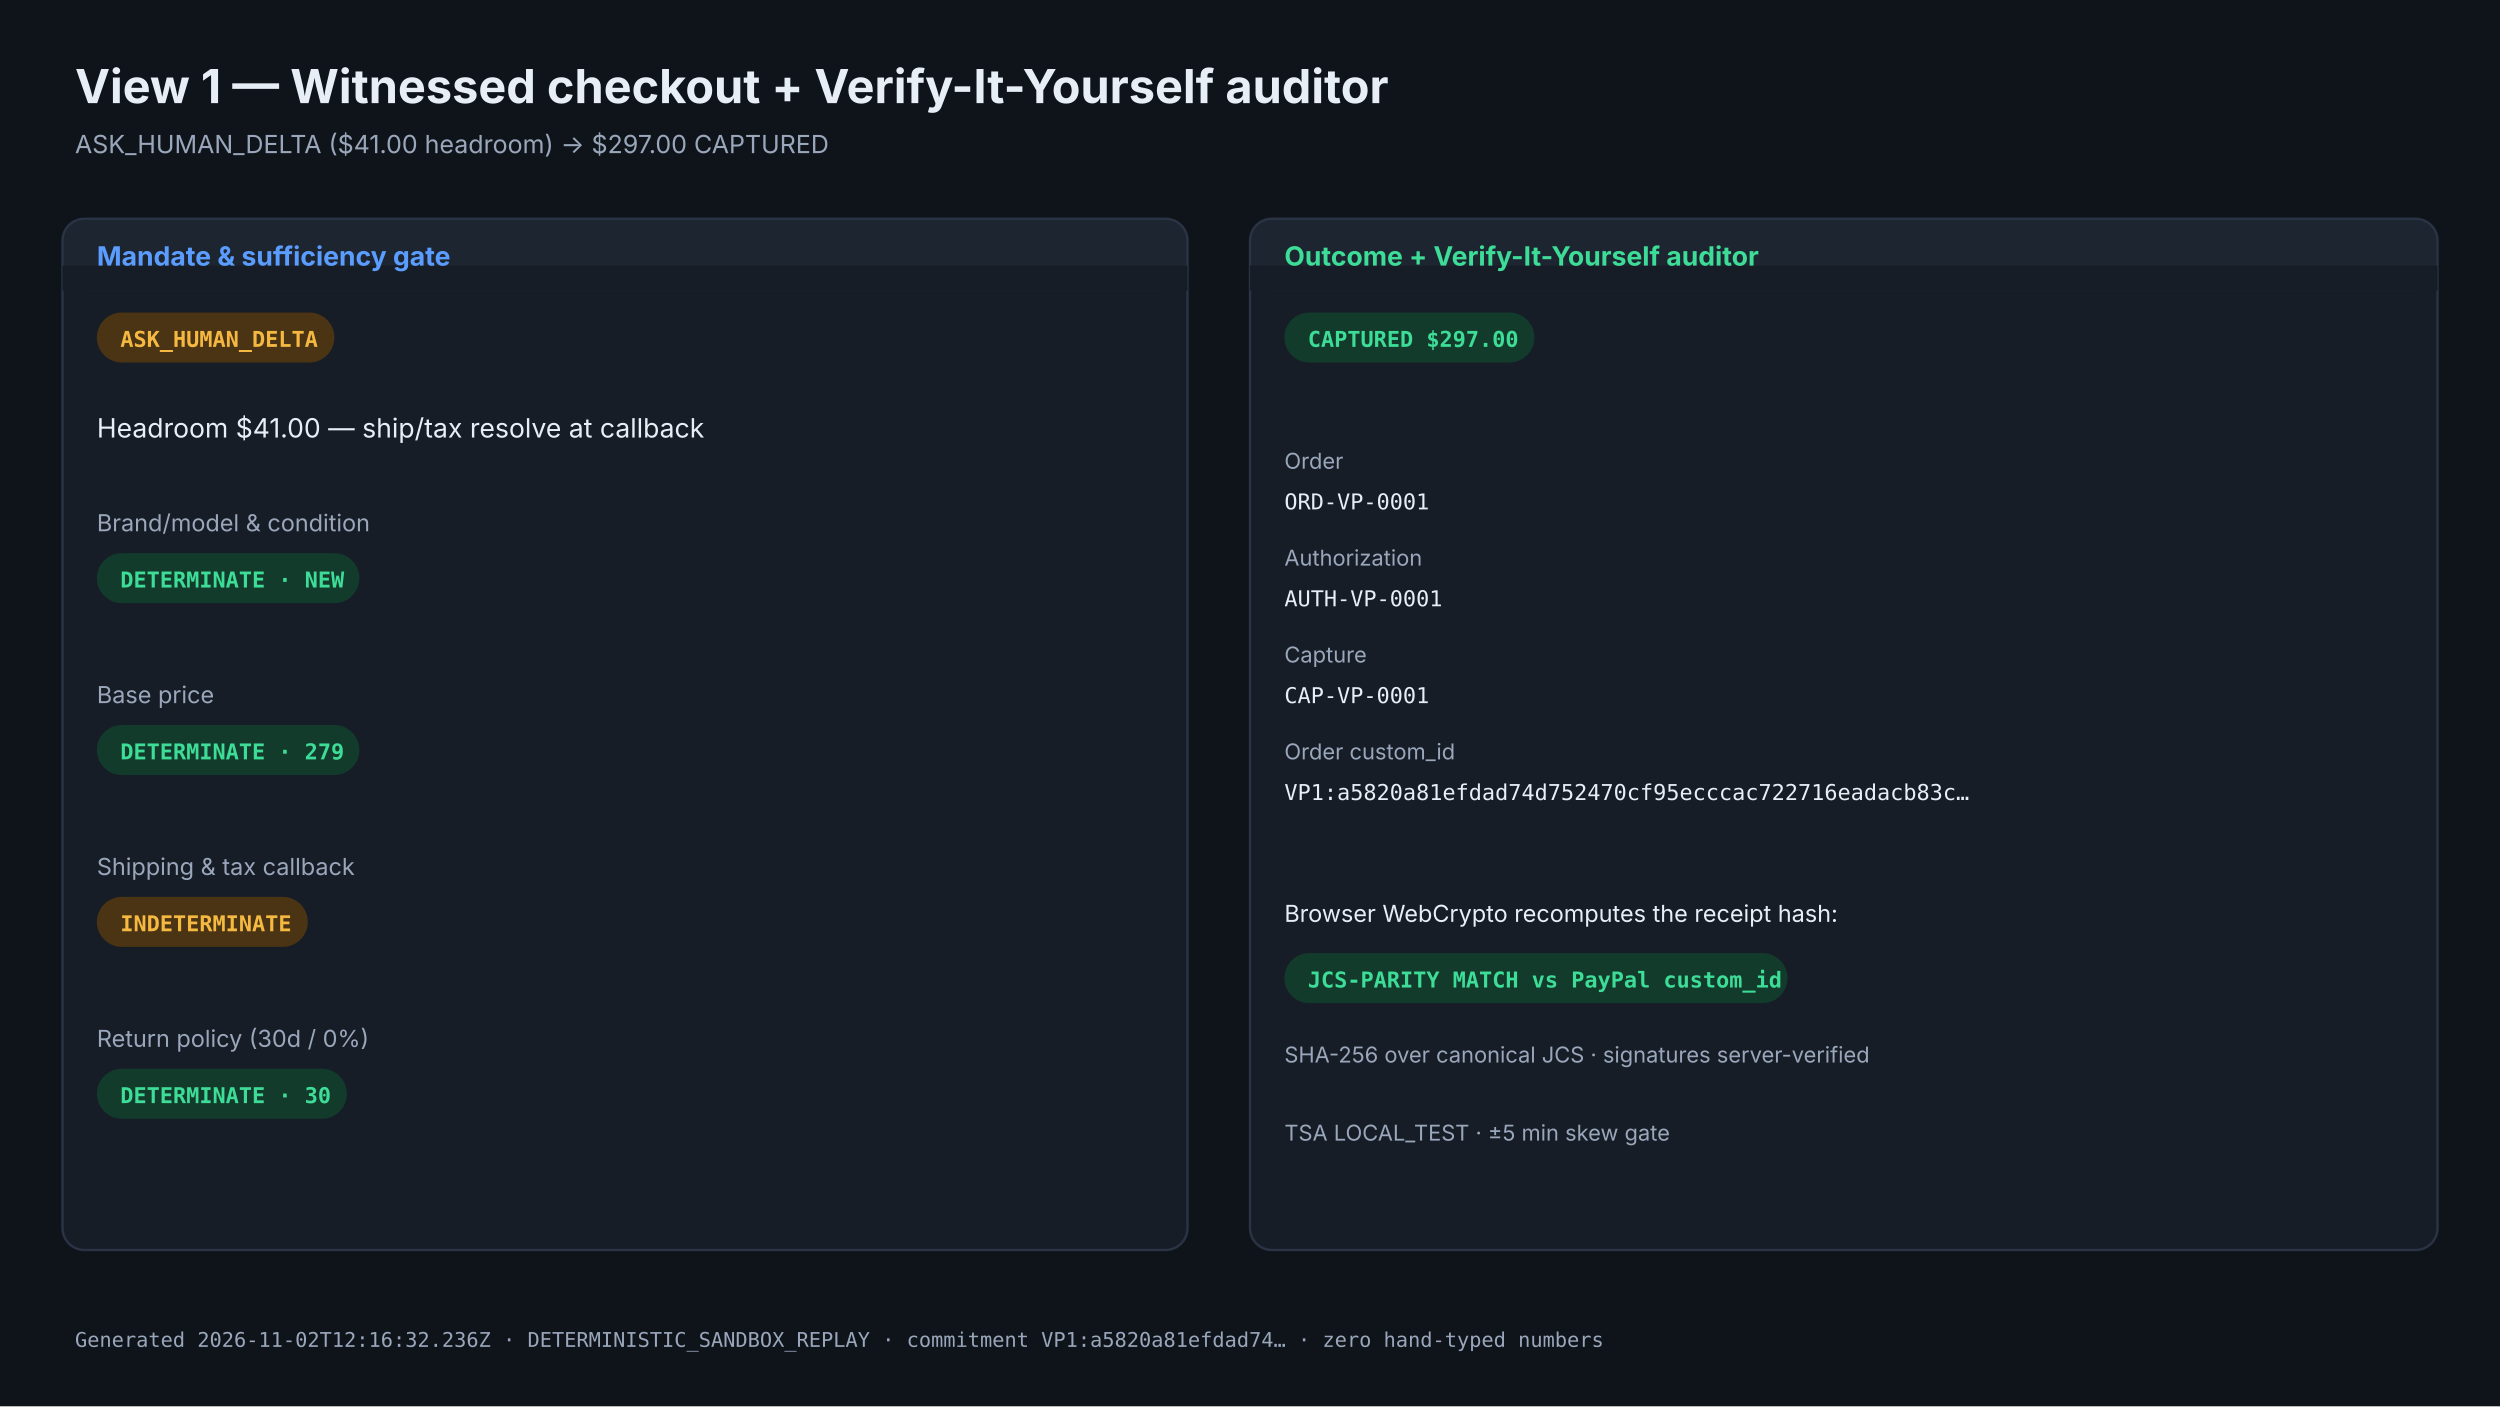
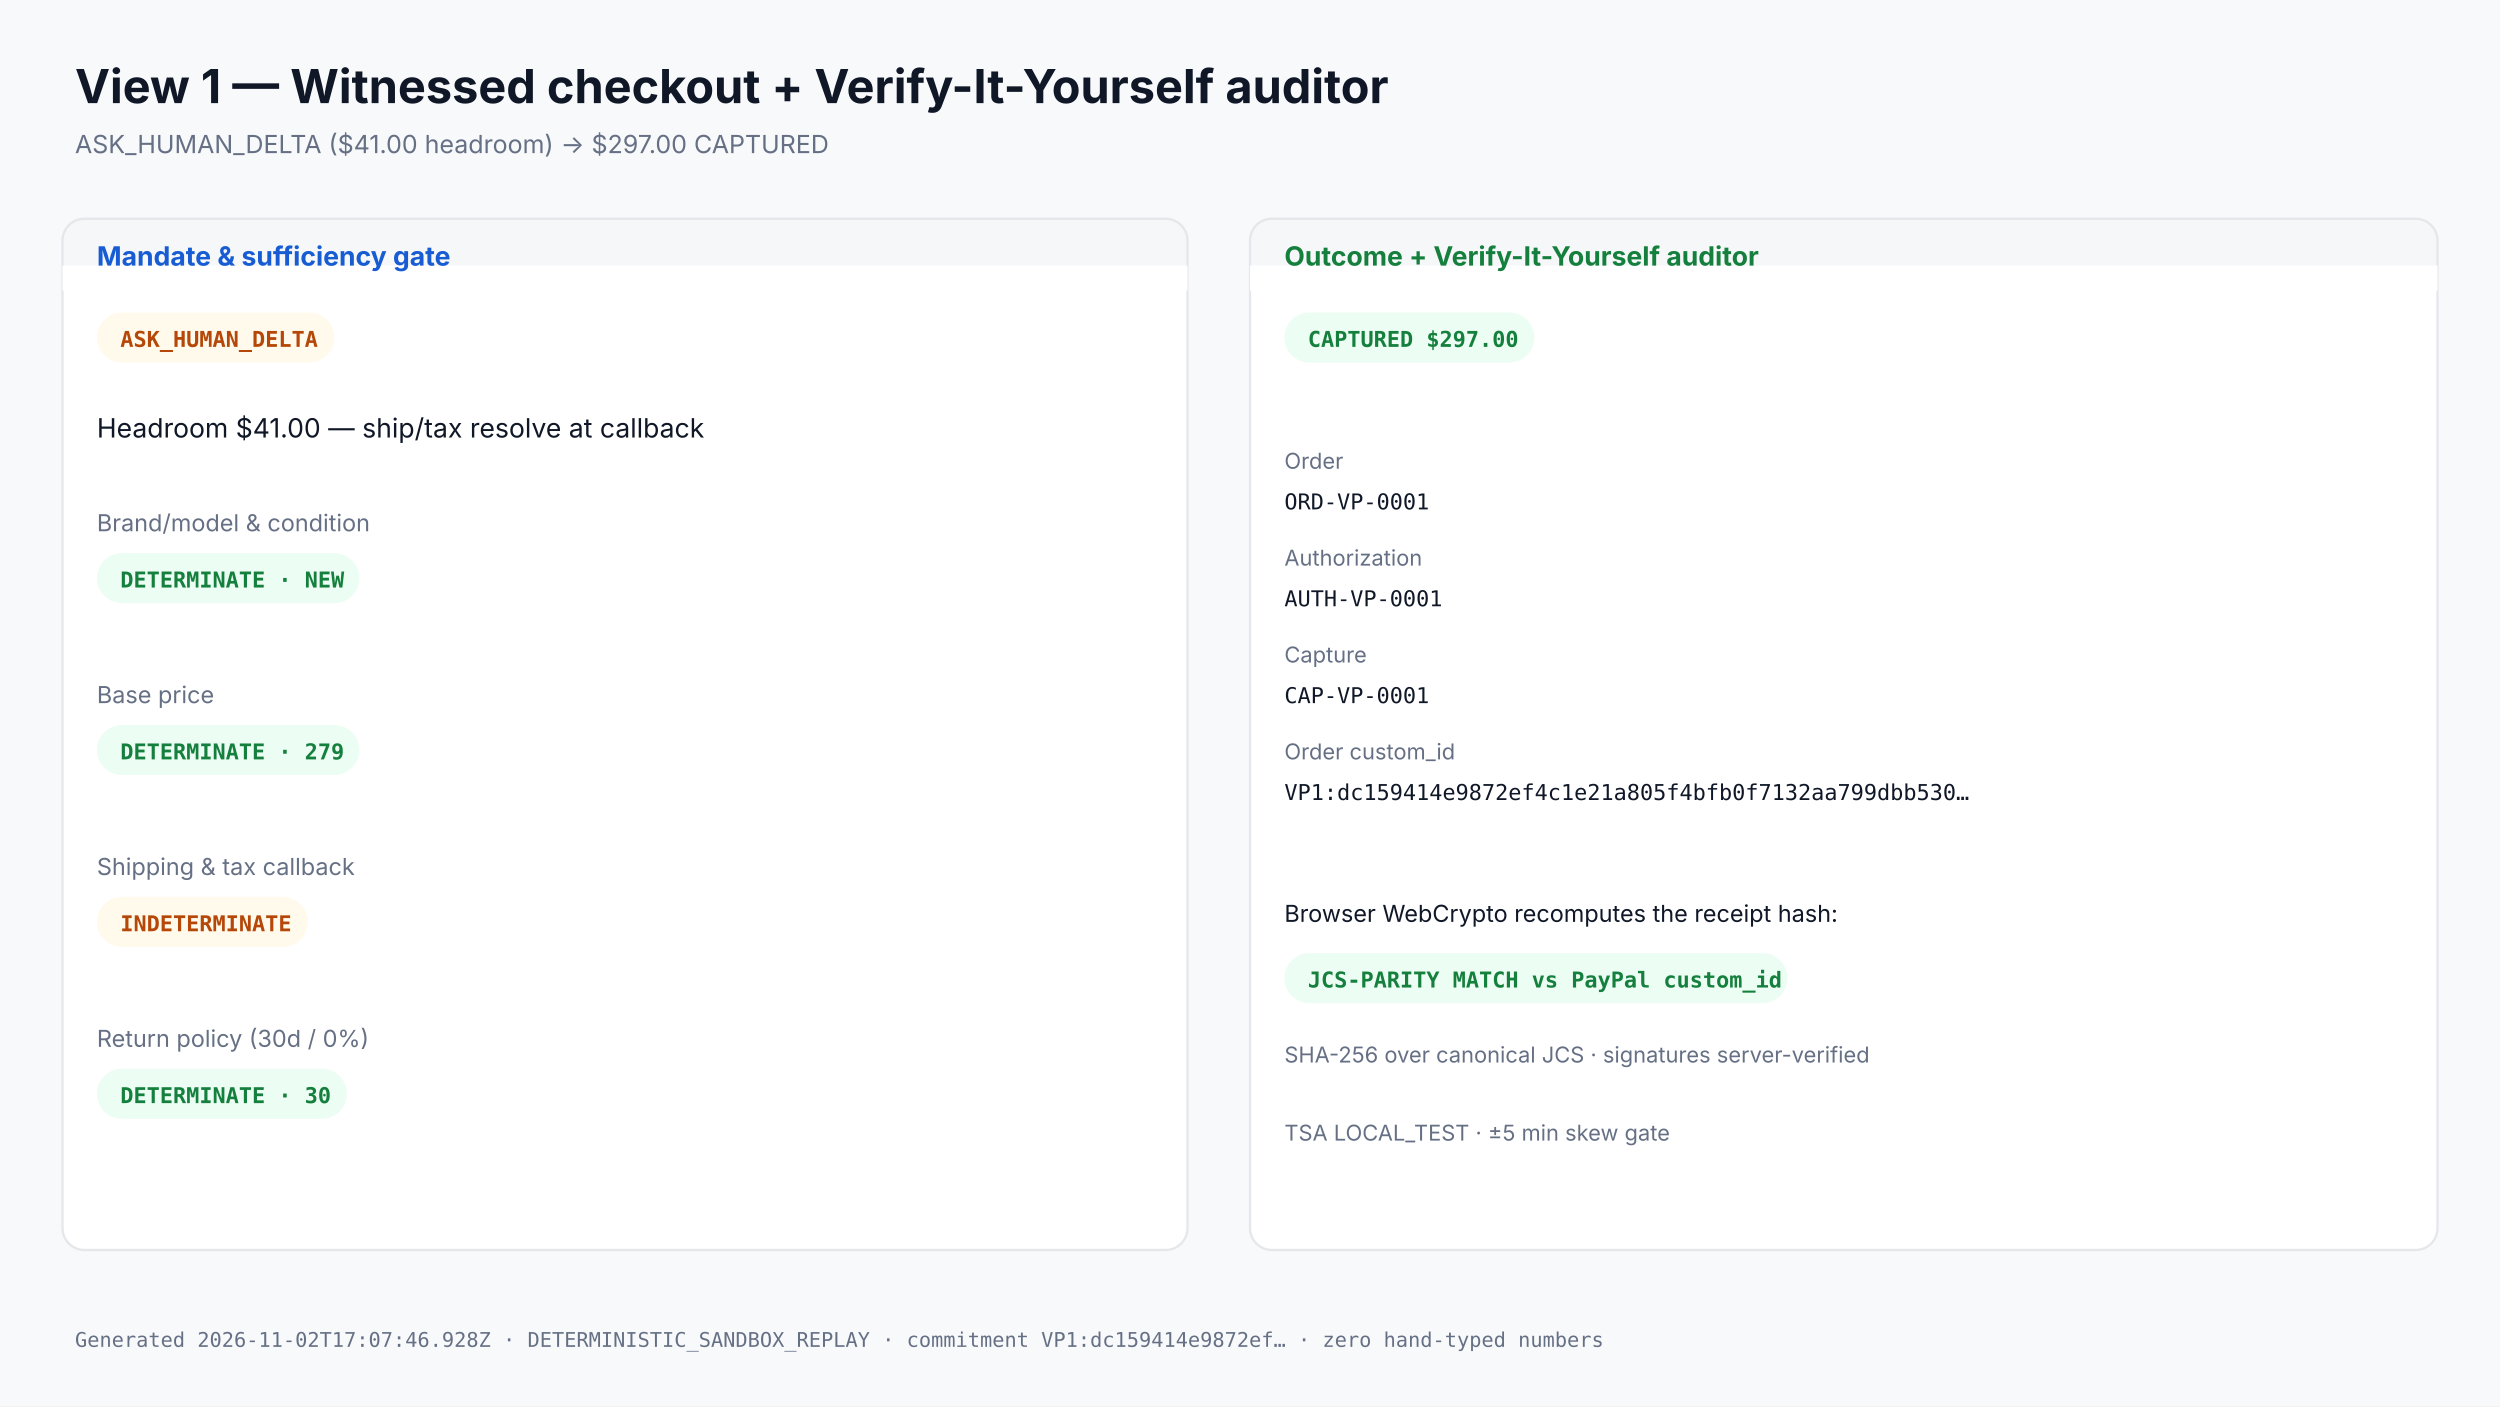
<svg xmlns="http://www.w3.org/2000/svg" width="1600" height="900" viewBox="0 0 1600 900" role="img">
-   <rect x="0" y="0" width="1600" height="900" rx="0" fill="#0f141b" />
-   <text x="48" y="66" font-family="system-ui,-apple-system,Segoe UI,sans-serif" font-size="30" fill="#e8eef6" text-anchor="start" font-weight="700">View 1 — Witnessed checkout + Verify-It-Yourself auditor</text>
-   <text x="48" y="98" font-family="system-ui,-apple-system,Segoe UI,sans-serif" font-size="16" fill="#9aa7bb" text-anchor="start">ASK_HUMAN_DELTA ($41.00 headroom) → $297.00 CAPTURED</text>
-   <rect x="40" y="140" width="720" height="660" rx="14" fill="#161d27" stroke="#2a3444" stroke-width="1.5" />
-   <rect x="40" y="140" width="720" height="46" rx="14" fill="#2a3444" opacity="0.35" />
-   <rect x="40" y="170" width="720" height="16" fill="#161d27" />
-   <text x="62" y="170" font-family="system-ui,-apple-system,Segoe UI,sans-serif" font-size="17" fill="#5b9dff" text-anchor="start" font-weight="700">Mandate &amp; sufficiency gate</text>
-   <rect x="62" y="200" width="152" height="32" rx="16" fill="#4a3413" />
-   <text x="77" y="222" font-family="ui-monospace,SFMono-Regular,Menlo,Consolas,monospace" font-size="14" fill="#f5b942" text-anchor="start" font-weight="700">ASK_HUMAN_DELTA</text>
-   <text x="62" y="280" font-family="system-ui,-apple-system,Segoe UI,sans-serif" font-size="17" fill="#e8eef6" text-anchor="start">Headroom $41.00 — ship/tax resolve at callback</text>
-   <text x="62" y="340" font-family="system-ui,-apple-system,Segoe UI,sans-serif" font-size="15" fill="#9aa7bb" text-anchor="start">Brand/model &amp; condition</text>
-   <rect x="62" y="354" width="168" height="32" rx="16" fill="#123b2c" />
-   <text x="77" y="376" font-family="ui-monospace,SFMono-Regular,Menlo,Consolas,monospace" font-size="14" fill="#3ddc97" text-anchor="start" font-weight="700">DETERMINATE · NEW</text>
-   <text x="62" y="450" font-family="system-ui,-apple-system,Segoe UI,sans-serif" font-size="15" fill="#9aa7bb" text-anchor="start">Base price</text>
-   <rect x="62" y="464" width="168" height="32" rx="16" fill="#123b2c" />
-   <text x="77" y="486" font-family="ui-monospace,SFMono-Regular,Menlo,Consolas,monospace" font-size="14" fill="#3ddc97" text-anchor="start" font-weight="700">DETERMINATE · 279</text>
-   <text x="62" y="560" font-family="system-ui,-apple-system,Segoe UI,sans-serif" font-size="15" fill="#9aa7bb" text-anchor="start">Shipping &amp; tax callback</text>
-   <rect x="62" y="574" width="135" height="32" rx="16" fill="#4a3413" />
-   <text x="77" y="596" font-family="ui-monospace,SFMono-Regular,Menlo,Consolas,monospace" font-size="14" fill="#f5b942" text-anchor="start" font-weight="700">INDETERMINATE</text>
-   <text x="62" y="670" font-family="system-ui,-apple-system,Segoe UI,sans-serif" font-size="15" fill="#9aa7bb" text-anchor="start">Return policy (30d / 0%)</text>
-   <rect x="62" y="684" width="160" height="32" rx="16" fill="#123b2c" />
-   <text x="77" y="706" font-family="ui-monospace,SFMono-Regular,Menlo,Consolas,monospace" font-size="14" fill="#3ddc97" text-anchor="start" font-weight="700">DETERMINATE · 30</text>
-   <rect x="800" y="140" width="760" height="660" rx="14" fill="#161d27" stroke="#2a3444" stroke-width="1.5" />
-   <rect x="800" y="140" width="760" height="46" rx="14" fill="#2a3444" opacity="0.35" />
-   <rect x="800" y="170" width="760" height="16" fill="#161d27" />
-   <text x="822" y="170" font-family="system-ui,-apple-system,Segoe UI,sans-serif" font-size="17" fill="#3ddc97" text-anchor="start" font-weight="700">Outcome + Verify-It-Yourself auditor</text>
-   <rect x="822" y="200" width="160" height="32" rx="16" fill="#123b2c" />
-   <text x="837" y="222" font-family="ui-monospace,SFMono-Regular,Menlo,Consolas,monospace" font-size="14" fill="#3ddc97" text-anchor="start" font-weight="700">CAPTURED $297.00</text>
-   <text x="822" y="300" font-family="system-ui,-apple-system,Segoe UI,sans-serif" font-size="14" fill="#9aa7bb" text-anchor="start">Order</text>
-   <text x="822" y="326" font-family="ui-monospace,SFMono-Regular,Menlo,Consolas,monospace" font-size="14" fill="#e8eef6" text-anchor="start">ORD-VP-0001</text>
-   <text x="822" y="362" font-family="system-ui,-apple-system,Segoe UI,sans-serif" font-size="14" fill="#9aa7bb" text-anchor="start">Authorization</text>
-   <text x="822" y="388" font-family="ui-monospace,SFMono-Regular,Menlo,Consolas,monospace" font-size="14" fill="#e8eef6" text-anchor="start">AUTH-VP-0001</text>
-   <text x="822" y="424" font-family="system-ui,-apple-system,Segoe UI,sans-serif" font-size="14" fill="#9aa7bb" text-anchor="start">Capture</text>
-   <text x="822" y="450" font-family="ui-monospace,SFMono-Regular,Menlo,Consolas,monospace" font-size="14" fill="#e8eef6" text-anchor="start">CAP-VP-0001</text>
-   <text x="822" y="486" font-family="system-ui,-apple-system,Segoe UI,sans-serif" font-size="14" fill="#9aa7bb" text-anchor="start">Order custom_id</text>
-   <text x="822" y="512" font-family="ui-monospace,SFMono-Regular,Menlo,Consolas,monospace" font-size="14" fill="#e8eef6" text-anchor="start">VP1:a5820a81efdad74d752470cf95ecccac722716eadacb83c…</text>
-   <text x="822" y="590" font-family="system-ui,-apple-system,Segoe UI,sans-serif" font-size="15" fill="#e8eef6" text-anchor="start">Browser WebCrypto recomputes the receipt hash:</text>
-   <rect x="822" y="610" width="322" height="32" rx="16" fill="#123b2c" />
-   <text x="837" y="632" font-family="ui-monospace,SFMono-Regular,Menlo,Consolas,monospace" font-size="14" fill="#3ddc97" text-anchor="start" font-weight="700">JCS-PARITY MATCH vs PayPal custom_id</text>
-   <text x="822" y="680" font-family="system-ui,-apple-system,Segoe UI,sans-serif" font-size="14" fill="#9aa7bb" text-anchor="start">SHA-256 over canonical JCS · signatures server-verified</text>
-   <text x="822" y="730" font-family="system-ui,-apple-system,Segoe UI,sans-serif" font-size="14" fill="#9aa7bb" text-anchor="start">TSA LOCAL_TEST · ±5 min skew gate</text>
-   <text x="48" y="862" font-family="ui-monospace,SFMono-Regular,Menlo,Consolas,monospace" font-size="13" fill="#9aa7bb" text-anchor="start">Generated 2026-11-02T12:16:32.236Z · DETERMINISTIC_SANDBOX_REPLAY · commitment VP1:a5820a81efdad74… · zero hand-typed numbers</text>
+   <rect x="0" y="0" width="1600" height="900" rx="0" fill="#f8f9fb" />
+   <text x="48" y="66" font-family="'Inter',system-ui,-apple-system,Segoe UI,sans-serif" font-size="30" fill="#101828" text-anchor="start" font-weight="700">View 1 — Witnessed checkout + Verify-It-Yourself auditor</text>
+   <text x="48" y="98" font-family="'Inter',system-ui,-apple-system,Segoe UI,sans-serif" font-size="16" fill="#667085" text-anchor="start">ASK_HUMAN_DELTA ($41.00 headroom) → $297.00 CAPTURED</text>
+   <rect x="40" y="140" width="720" height="660" rx="14" fill="#ffffff" stroke="#e5e7eb" stroke-width="1.5" />
+   <rect x="40" y="140" width="720" height="46" rx="14" fill="#e5e7eb" opacity="0.35" />
+   <rect x="40" y="170" width="720" height="16" fill="#ffffff" />
+   <text x="62" y="170" font-family="'Inter',system-ui,-apple-system,Segoe UI,sans-serif" font-size="17" fill="#175cd3" text-anchor="start" font-weight="700">Mandate &amp; sufficiency gate</text>
+   <rect x="62" y="200" width="152" height="32" rx="16" fill="#fffaeb" />
+   <text x="77" y="222" font-family="'JetBrains Mono',ui-monospace,SFMono-Regular,Menlo,Consolas,monospace" font-size="14" fill="#b54708" text-anchor="start" font-weight="700">ASK_HUMAN_DELTA</text>
+   <text x="62" y="280" font-family="'Inter',system-ui,-apple-system,Segoe UI,sans-serif" font-size="17" fill="#101828" text-anchor="start">Headroom $41.00 — ship/tax resolve at callback</text>
+   <text x="62" y="340" font-family="'Inter',system-ui,-apple-system,Segoe UI,sans-serif" font-size="15" fill="#667085" text-anchor="start">Brand/model &amp; condition</text>
+   <rect x="62" y="354" width="168" height="32" rx="16" fill="#ecfdf3" />
+   <text x="77" y="376" font-family="'JetBrains Mono',ui-monospace,SFMono-Regular,Menlo,Consolas,monospace" font-size="14" fill="#15803d" text-anchor="start" font-weight="700">DETERMINATE · NEW</text>
+   <text x="62" y="450" font-family="'Inter',system-ui,-apple-system,Segoe UI,sans-serif" font-size="15" fill="#667085" text-anchor="start">Base price</text>
+   <rect x="62" y="464" width="168" height="32" rx="16" fill="#ecfdf3" />
+   <text x="77" y="486" font-family="'JetBrains Mono',ui-monospace,SFMono-Regular,Menlo,Consolas,monospace" font-size="14" fill="#15803d" text-anchor="start" font-weight="700">DETERMINATE · 279</text>
+   <text x="62" y="560" font-family="'Inter',system-ui,-apple-system,Segoe UI,sans-serif" font-size="15" fill="#667085" text-anchor="start">Shipping &amp; tax callback</text>
+   <rect x="62" y="574" width="135" height="32" rx="16" fill="#fffaeb" />
+   <text x="77" y="596" font-family="'JetBrains Mono',ui-monospace,SFMono-Regular,Menlo,Consolas,monospace" font-size="14" fill="#b54708" text-anchor="start" font-weight="700">INDETERMINATE</text>
+   <text x="62" y="670" font-family="'Inter',system-ui,-apple-system,Segoe UI,sans-serif" font-size="15" fill="#667085" text-anchor="start">Return policy (30d / 0%)</text>
+   <rect x="62" y="684" width="160" height="32" rx="16" fill="#ecfdf3" />
+   <text x="77" y="706" font-family="'JetBrains Mono',ui-monospace,SFMono-Regular,Menlo,Consolas,monospace" font-size="14" fill="#15803d" text-anchor="start" font-weight="700">DETERMINATE · 30</text>
+   <rect x="800" y="140" width="760" height="660" rx="14" fill="#ffffff" stroke="#e5e7eb" stroke-width="1.5" />
+   <rect x="800" y="140" width="760" height="46" rx="14" fill="#e5e7eb" opacity="0.35" />
+   <rect x="800" y="170" width="760" height="16" fill="#ffffff" />
+   <text x="822" y="170" font-family="'Inter',system-ui,-apple-system,Segoe UI,sans-serif" font-size="17" fill="#15803d" text-anchor="start" font-weight="700">Outcome + Verify-It-Yourself auditor</text>
+   <rect x="822" y="200" width="160" height="32" rx="16" fill="#ecfdf3" />
+   <text x="837" y="222" font-family="'JetBrains Mono',ui-monospace,SFMono-Regular,Menlo,Consolas,monospace" font-size="14" fill="#15803d" text-anchor="start" font-weight="700">CAPTURED $297.00</text>
+   <text x="822" y="300" font-family="'Inter',system-ui,-apple-system,Segoe UI,sans-serif" font-size="14" fill="#667085" text-anchor="start">Order</text>
+   <text x="822" y="326" font-family="'JetBrains Mono',ui-monospace,SFMono-Regular,Menlo,Consolas,monospace" font-size="14" fill="#101828" text-anchor="start">ORD-VP-0001</text>
+   <text x="822" y="362" font-family="'Inter',system-ui,-apple-system,Segoe UI,sans-serif" font-size="14" fill="#667085" text-anchor="start">Authorization</text>
+   <text x="822" y="388" font-family="'JetBrains Mono',ui-monospace,SFMono-Regular,Menlo,Consolas,monospace" font-size="14" fill="#101828" text-anchor="start">AUTH-VP-0001</text>
+   <text x="822" y="424" font-family="'Inter',system-ui,-apple-system,Segoe UI,sans-serif" font-size="14" fill="#667085" text-anchor="start">Capture</text>
+   <text x="822" y="450" font-family="'JetBrains Mono',ui-monospace,SFMono-Regular,Menlo,Consolas,monospace" font-size="14" fill="#101828" text-anchor="start">CAP-VP-0001</text>
+   <text x="822" y="486" font-family="'Inter',system-ui,-apple-system,Segoe UI,sans-serif" font-size="14" fill="#667085" text-anchor="start">Order custom_id</text>
+   <text x="822" y="512" font-family="'JetBrains Mono',ui-monospace,SFMono-Regular,Menlo,Consolas,monospace" font-size="14" fill="#101828" text-anchor="start">VP1:dc159414e9872ef4c1e21a805f4bfb0f7132aa799dbb530…</text>
+   <text x="822" y="590" font-family="'Inter',system-ui,-apple-system,Segoe UI,sans-serif" font-size="15" fill="#101828" text-anchor="start">Browser WebCrypto recomputes the receipt hash:</text>
+   <rect x="822" y="610" width="322" height="32" rx="16" fill="#ecfdf3" />
+   <text x="837" y="632" font-family="'JetBrains Mono',ui-monospace,SFMono-Regular,Menlo,Consolas,monospace" font-size="14" fill="#15803d" text-anchor="start" font-weight="700">JCS-PARITY MATCH vs PayPal custom_id</text>
+   <text x="822" y="680" font-family="'Inter',system-ui,-apple-system,Segoe UI,sans-serif" font-size="14" fill="#667085" text-anchor="start">SHA-256 over canonical JCS · signatures server-verified</text>
+   <text x="822" y="730" font-family="'Inter',system-ui,-apple-system,Segoe UI,sans-serif" font-size="14" fill="#667085" text-anchor="start">TSA LOCAL_TEST · ±5 min skew gate</text>
+   <text x="48" y="862" font-family="'JetBrains Mono',ui-monospace,SFMono-Regular,Menlo,Consolas,monospace" font-size="13" fill="#667085" text-anchor="start">Generated 2026-11-02T17:07:46.928Z · DETERMINISTIC_SANDBOX_REPLAY · commitment VP1:dc159414e9872ef… · zero hand-typed numbers</text>
</svg>
